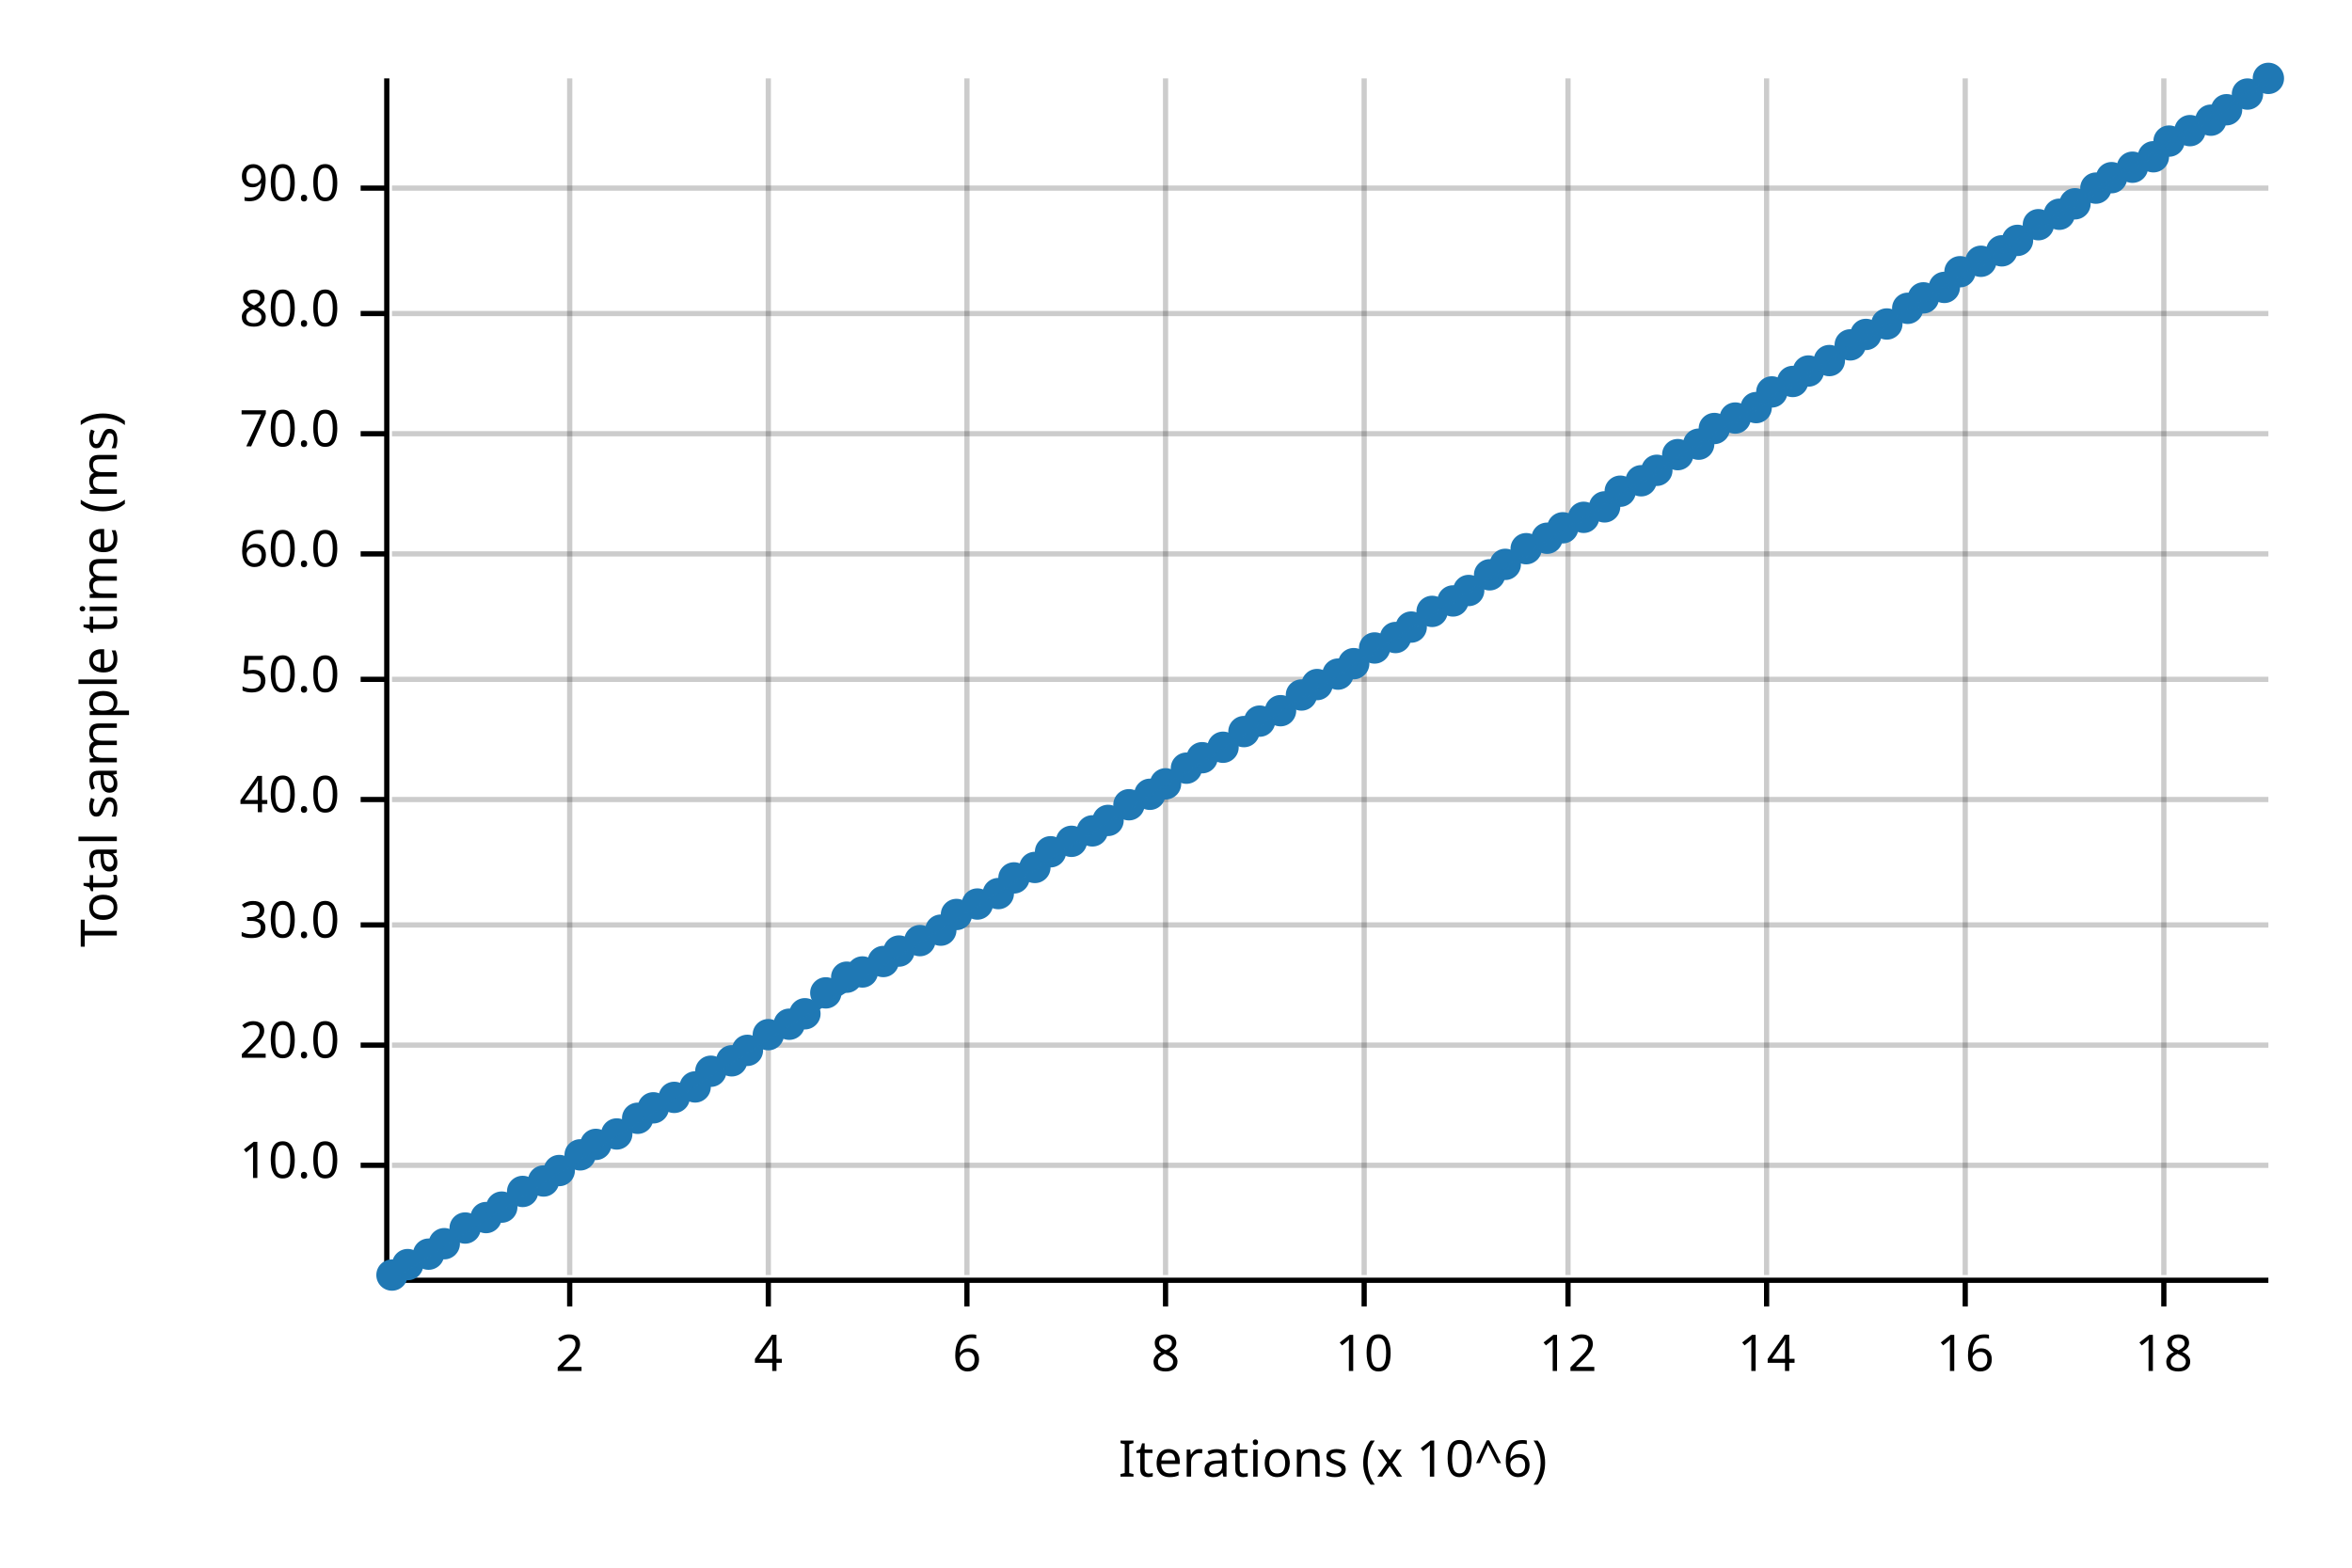
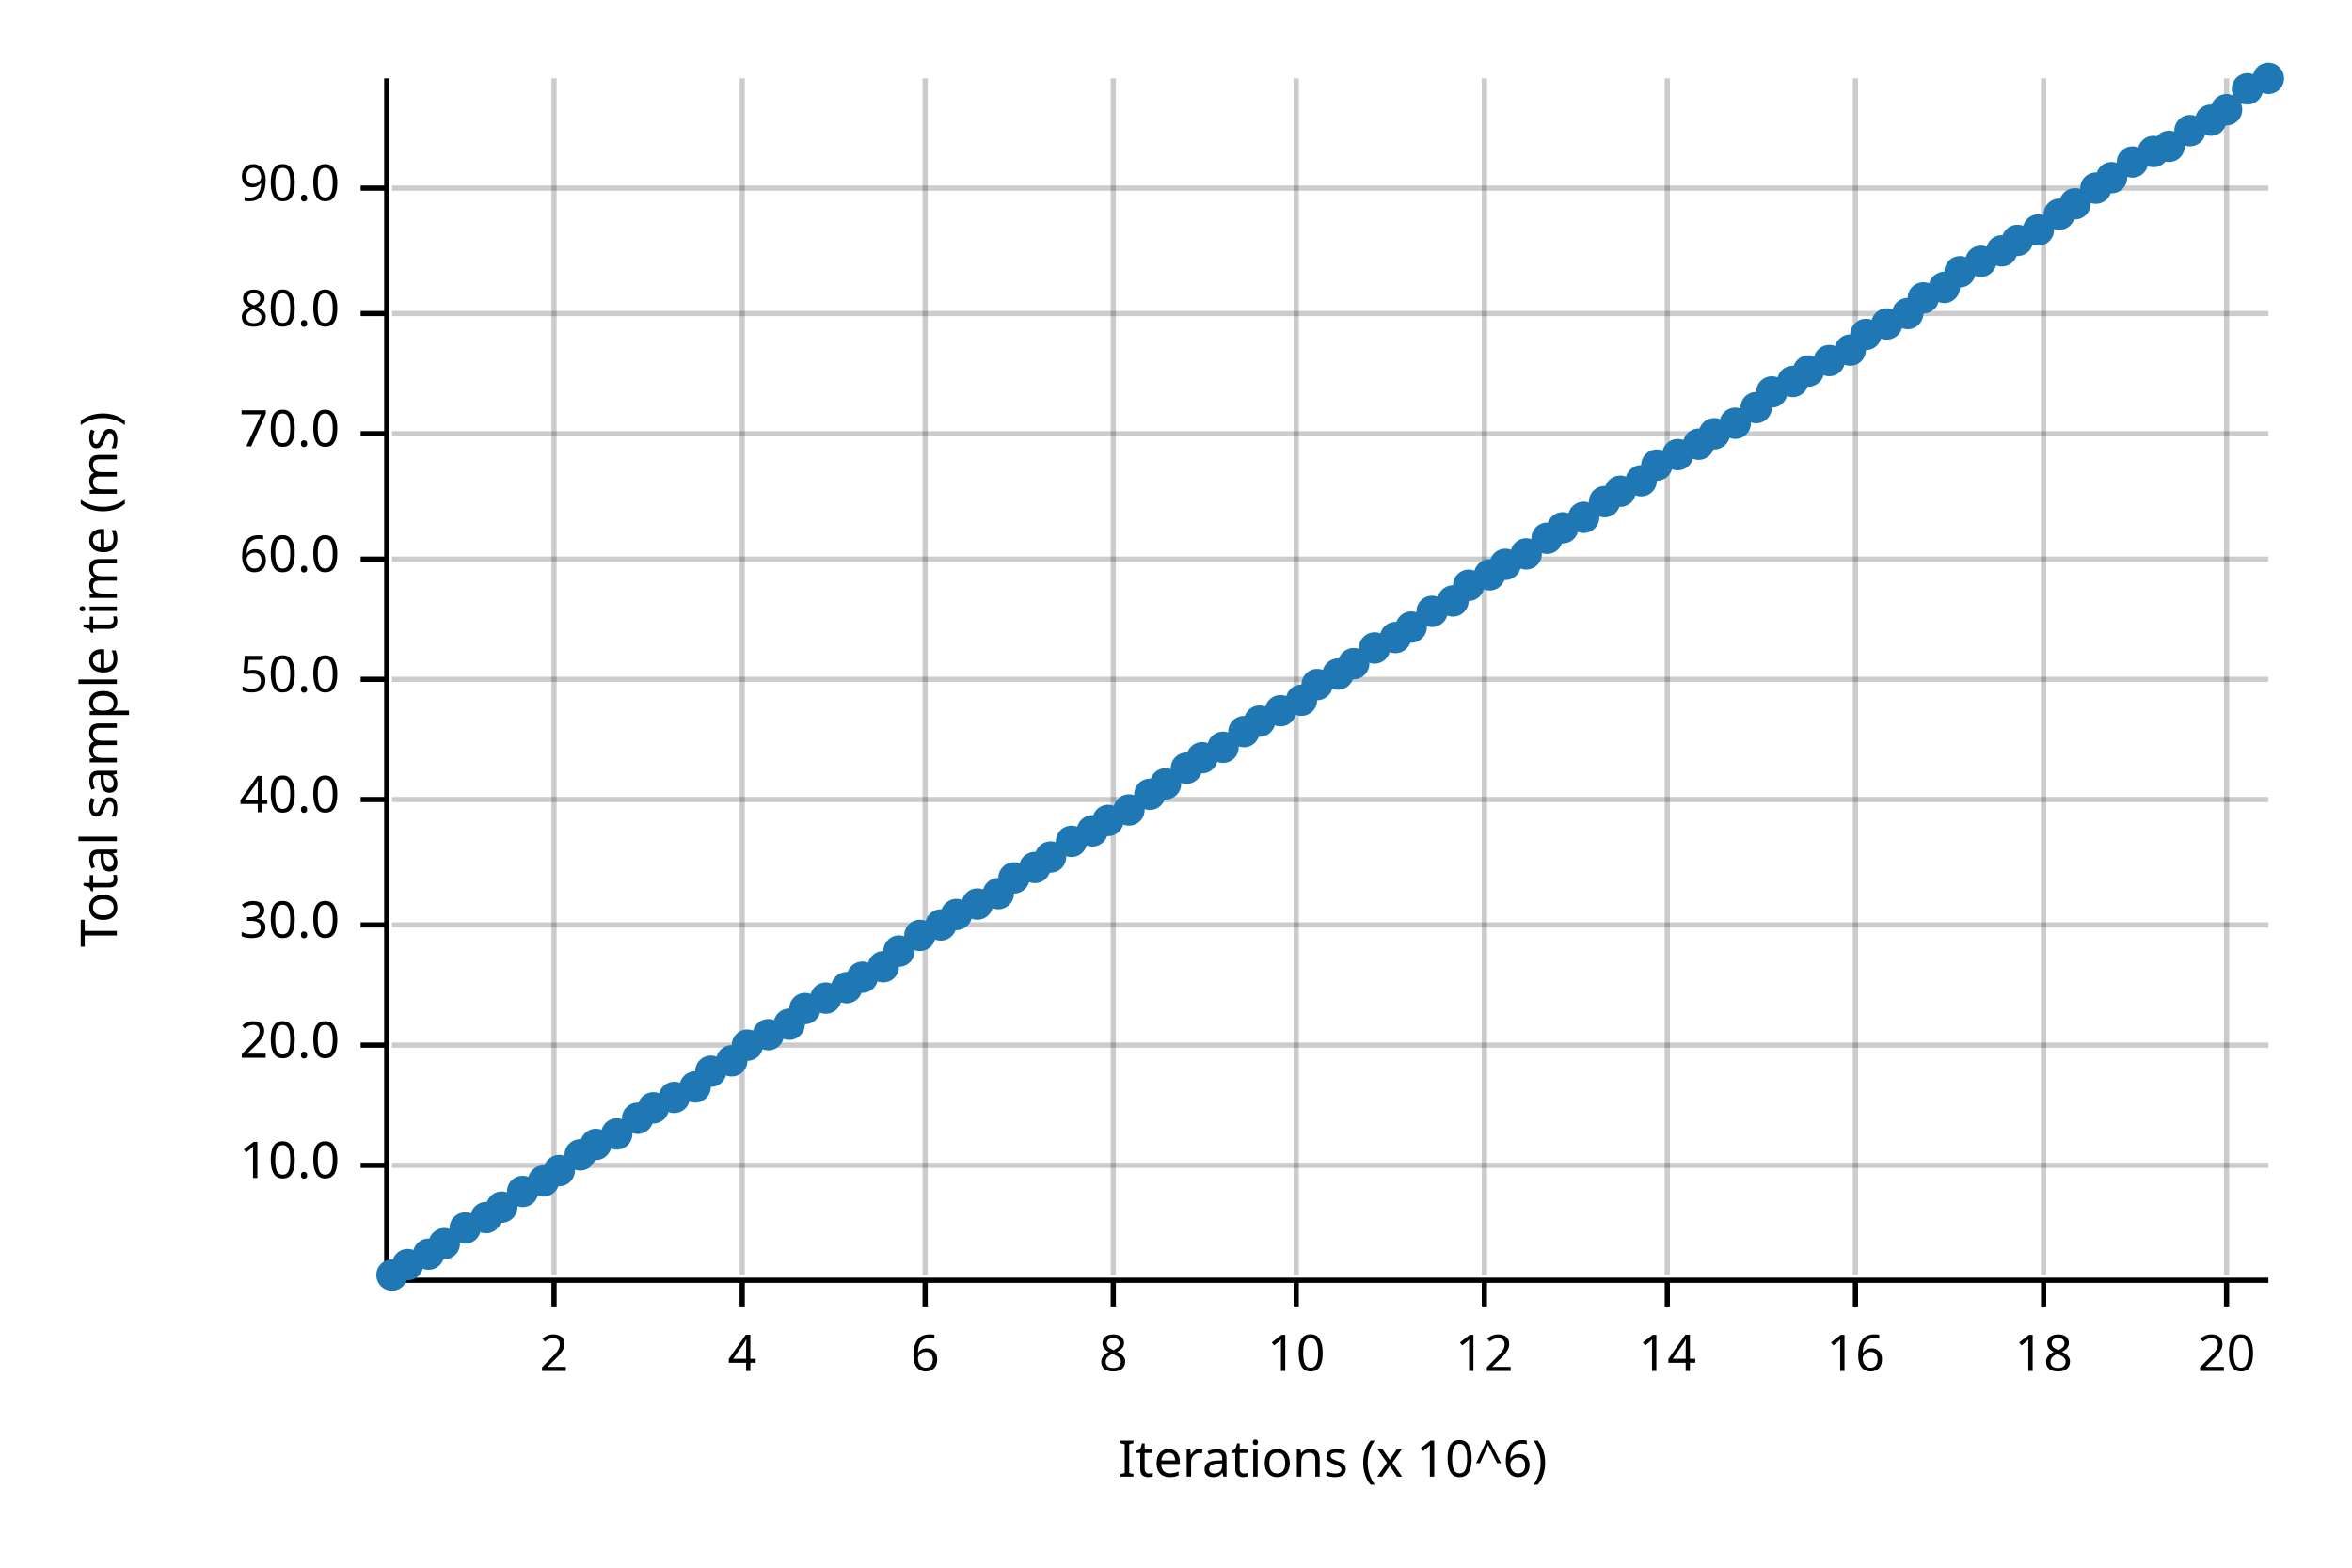
<svg xmlns="http://www.w3.org/2000/svg" width="450" height="300" viewBox="0 0 450 300">
  <text x="15" y="130" dy="0.76em" text-anchor="middle" font-family="sans-serif" font-size="9.677" opacity="1" fill="#000000" transform="rotate(270, 15, 130)">
Total sample time (ms)
</text>
  <text x="255" y="285" dy="-0.5ex" text-anchor="middle" font-family="sans-serif" font-size="9.677" opacity="1" fill="#000000">
Iterations (x 10^6)
</text>
-   <line opacity="0.2" stroke="#000000" stroke-width="1" x1="109" y1="244" x2="109" y2="15" />
-   <line opacity="0.2" stroke="#000000" stroke-width="1" x1="147" y1="244" x2="147" y2="15" />
-   <line opacity="0.2" stroke="#000000" stroke-width="1" x1="185" y1="244" x2="185" y2="15" />
-   <line opacity="0.2" stroke="#000000" stroke-width="1" x1="223" y1="244" x2="223" y2="15" />
-   <line opacity="0.2" stroke="#000000" stroke-width="1" x1="261" y1="244" x2="261" y2="15" />
-   <line opacity="0.2" stroke="#000000" stroke-width="1" x1="300" y1="244" x2="300" y2="15" />
-   <line opacity="0.2" stroke="#000000" stroke-width="1" x1="338" y1="244" x2="338" y2="15" />
-   <line opacity="0.2" stroke="#000000" stroke-width="1" x1="376" y1="244" x2="376" y2="15" />
-   <line opacity="0.2" stroke="#000000" stroke-width="1" x1="414" y1="244" x2="414" y2="15" />
+   <line opacity="0.2" stroke="#000000" stroke-width="1" x1="106" y1="244" x2="106" y2="15" />
+   <line opacity="0.2" stroke="#000000" stroke-width="1" x1="142" y1="244" x2="142" y2="15" />
+   <line opacity="0.2" stroke="#000000" stroke-width="1" x1="177" y1="244" x2="177" y2="15" />
+   <line opacity="0.2" stroke="#000000" stroke-width="1" x1="213" y1="244" x2="213" y2="15" />
+   <line opacity="0.2" stroke="#000000" stroke-width="1" x1="248" y1="244" x2="248" y2="15" />
+   <line opacity="0.2" stroke="#000000" stroke-width="1" x1="284" y1="244" x2="284" y2="15" />
+   <line opacity="0.2" stroke="#000000" stroke-width="1" x1="319" y1="244" x2="319" y2="15" />
+   <line opacity="0.2" stroke="#000000" stroke-width="1" x1="355" y1="244" x2="355" y2="15" />
+   <line opacity="0.2" stroke="#000000" stroke-width="1" x1="391" y1="244" x2="391" y2="15" />
+   <line opacity="0.2" stroke="#000000" stroke-width="1" x1="426" y1="244" x2="426" y2="15" />
  <line opacity="0.2" stroke="#000000" stroke-width="1" x1="75" y1="223" x2="434" y2="223" />
  <line opacity="0.2" stroke="#000000" stroke-width="1" x1="75" y1="200" x2="434" y2="200" />
  <line opacity="0.2" stroke="#000000" stroke-width="1" x1="75" y1="177" x2="434" y2="177" />
  <line opacity="0.2" stroke="#000000" stroke-width="1" x1="75" y1="153" x2="434" y2="153" />
  <line opacity="0.2" stroke="#000000" stroke-width="1" x1="75" y1="130" x2="434" y2="130" />
-   <line opacity="0.2" stroke="#000000" stroke-width="1" x1="75" y1="106" x2="434" y2="106" />
+   <line opacity="0.2" stroke="#000000" stroke-width="1" x1="75" y1="107" x2="434" y2="107" />
  <line opacity="0.2" stroke="#000000" stroke-width="1" x1="75" y1="83" x2="434" y2="83" />
  <line opacity="0.2" stroke="#000000" stroke-width="1" x1="75" y1="60" x2="434" y2="60" />
  <line opacity="0.2" stroke="#000000" stroke-width="1" x1="75" y1="36" x2="434" y2="36" />
  <polyline fill="none" opacity="1" stroke="#000000" stroke-width="1" points="74,15 74,244 " />
  <text x="65" y="223" dy="0.5ex" text-anchor="end" font-family="sans-serif" font-size="9.677" opacity="1" fill="#000000">
10.0
</text>
  <polyline fill="none" opacity="1" stroke="#000000" stroke-width="1" points="69,223 74,223 " />
  <text x="65" y="200" dy="0.5ex" text-anchor="end" font-family="sans-serif" font-size="9.677" opacity="1" fill="#000000">
20.0
</text>
  <polyline fill="none" opacity="1" stroke="#000000" stroke-width="1" points="69,200 74,200 " />
  <text x="65" y="177" dy="0.5ex" text-anchor="end" font-family="sans-serif" font-size="9.677" opacity="1" fill="#000000">
30.0
</text>
  <polyline fill="none" opacity="1" stroke="#000000" stroke-width="1" points="69,177 74,177 " />
  <text x="65" y="153" dy="0.5ex" text-anchor="end" font-family="sans-serif" font-size="9.677" opacity="1" fill="#000000">
40.0
</text>
  <polyline fill="none" opacity="1" stroke="#000000" stroke-width="1" points="69,153 74,153 " />
  <text x="65" y="130" dy="0.5ex" text-anchor="end" font-family="sans-serif" font-size="9.677" opacity="1" fill="#000000">
50.0
</text>
  <polyline fill="none" opacity="1" stroke="#000000" stroke-width="1" points="69,130 74,130 " />
-   <text x="65" y="106" dy="0.5ex" text-anchor="end" font-family="sans-serif" font-size="9.677" opacity="1" fill="#000000">
+   <text x="65" y="107" dy="0.5ex" text-anchor="end" font-family="sans-serif" font-size="9.677" opacity="1" fill="#000000">
60.0
</text>
-   <polyline fill="none" opacity="1" stroke="#000000" stroke-width="1" points="69,106 74,106 " />
+   <polyline fill="none" opacity="1" stroke="#000000" stroke-width="1" points="69,107 74,107 " />
  <text x="65" y="83" dy="0.5ex" text-anchor="end" font-family="sans-serif" font-size="9.677" opacity="1" fill="#000000">
70.0
</text>
  <polyline fill="none" opacity="1" stroke="#000000" stroke-width="1" points="69,83 74,83 " />
  <text x="65" y="60" dy="0.5ex" text-anchor="end" font-family="sans-serif" font-size="9.677" opacity="1" fill="#000000">
80.0
</text>
  <polyline fill="none" opacity="1" stroke="#000000" stroke-width="1" points="69,60 74,60 " />
  <text x="65" y="36" dy="0.5ex" text-anchor="end" font-family="sans-serif" font-size="9.677" opacity="1" fill="#000000">
90.0
</text>
  <polyline fill="none" opacity="1" stroke="#000000" stroke-width="1" points="69,36 74,36 " />
  <polyline fill="none" opacity="1" stroke="#000000" stroke-width="1" points="75,245 434,245 " />
-   <text x="109" y="255" dy="0.76em" text-anchor="middle" font-family="sans-serif" font-size="9.677" opacity="1" fill="#000000">
+   <text x="106" y="255" dy="0.76em" text-anchor="middle" font-family="sans-serif" font-size="9.677" opacity="1" fill="#000000">
2
</text>
-   <polyline fill="none" opacity="1" stroke="#000000" stroke-width="1" points="109,245 109,250 " />
-   <text x="147" y="255" dy="0.76em" text-anchor="middle" font-family="sans-serif" font-size="9.677" opacity="1" fill="#000000">
+   <polyline fill="none" opacity="1" stroke="#000000" stroke-width="1" points="106,245 106,250 " />
+   <text x="142" y="255" dy="0.76em" text-anchor="middle" font-family="sans-serif" font-size="9.677" opacity="1" fill="#000000">
4
</text>
-   <polyline fill="none" opacity="1" stroke="#000000" stroke-width="1" points="147,245 147,250 " />
-   <text x="185" y="255" dy="0.76em" text-anchor="middle" font-family="sans-serif" font-size="9.677" opacity="1" fill="#000000">
+   <polyline fill="none" opacity="1" stroke="#000000" stroke-width="1" points="142,245 142,250 " />
+   <text x="177" y="255" dy="0.76em" text-anchor="middle" font-family="sans-serif" font-size="9.677" opacity="1" fill="#000000">
6
</text>
-   <polyline fill="none" opacity="1" stroke="#000000" stroke-width="1" points="185,245 185,250 " />
-   <text x="223" y="255" dy="0.76em" text-anchor="middle" font-family="sans-serif" font-size="9.677" opacity="1" fill="#000000">
+   <polyline fill="none" opacity="1" stroke="#000000" stroke-width="1" points="177,245 177,250 " />
+   <text x="213" y="255" dy="0.76em" text-anchor="middle" font-family="sans-serif" font-size="9.677" opacity="1" fill="#000000">
8
</text>
-   <polyline fill="none" opacity="1" stroke="#000000" stroke-width="1" points="223,245 223,250 " />
-   <text x="261" y="255" dy="0.76em" text-anchor="middle" font-family="sans-serif" font-size="9.677" opacity="1" fill="#000000">
+   <polyline fill="none" opacity="1" stroke="#000000" stroke-width="1" points="213,245 213,250 " />
+   <text x="248" y="255" dy="0.76em" text-anchor="middle" font-family="sans-serif" font-size="9.677" opacity="1" fill="#000000">
10
</text>
-   <polyline fill="none" opacity="1" stroke="#000000" stroke-width="1" points="261,245 261,250 " />
-   <text x="300" y="255" dy="0.76em" text-anchor="middle" font-family="sans-serif" font-size="9.677" opacity="1" fill="#000000">
+   <polyline fill="none" opacity="1" stroke="#000000" stroke-width="1" points="248,245 248,250 " />
+   <text x="284" y="255" dy="0.76em" text-anchor="middle" font-family="sans-serif" font-size="9.677" opacity="1" fill="#000000">
12
</text>
-   <polyline fill="none" opacity="1" stroke="#000000" stroke-width="1" points="300,245 300,250 " />
-   <text x="338" y="255" dy="0.76em" text-anchor="middle" font-family="sans-serif" font-size="9.677" opacity="1" fill="#000000">
+   <polyline fill="none" opacity="1" stroke="#000000" stroke-width="1" points="284,245 284,250 " />
+   <text x="319" y="255" dy="0.76em" text-anchor="middle" font-family="sans-serif" font-size="9.677" opacity="1" fill="#000000">
14
</text>
-   <polyline fill="none" opacity="1" stroke="#000000" stroke-width="1" points="338,245 338,250 " />
-   <text x="376" y="255" dy="0.76em" text-anchor="middle" font-family="sans-serif" font-size="9.677" opacity="1" fill="#000000">
+   <polyline fill="none" opacity="1" stroke="#000000" stroke-width="1" points="319,245 319,250 " />
+   <text x="355" y="255" dy="0.76em" text-anchor="middle" font-family="sans-serif" font-size="9.677" opacity="1" fill="#000000">
16
</text>
-   <polyline fill="none" opacity="1" stroke="#000000" stroke-width="1" points="376,245 376,250 " />
-   <text x="414" y="255" dy="0.76em" text-anchor="middle" font-family="sans-serif" font-size="9.677" opacity="1" fill="#000000">
+   <polyline fill="none" opacity="1" stroke="#000000" stroke-width="1" points="355,245 355,250 " />
+   <text x="391" y="255" dy="0.76em" text-anchor="middle" font-family="sans-serif" font-size="9.677" opacity="1" fill="#000000">
18
</text>
-   <polyline fill="none" opacity="1" stroke="#000000" stroke-width="1" points="414,245 414,250 " />
+   <polyline fill="none" opacity="1" stroke="#000000" stroke-width="1" points="391,245 391,250 " />
+   <text x="426" y="255" dy="0.76em" text-anchor="middle" font-family="sans-serif" font-size="9.677" opacity="1" fill="#000000">
+ 20
+ </text>
+   <polyline fill="none" opacity="1" stroke="#000000" stroke-width="1" points="426,245 426,250 " />
  <circle cx="75" cy="244" r="3" opacity="1" fill="#1F78B4" stroke="none" stroke-width="1" />
  <circle cx="78" cy="242" r="3" opacity="1" fill="#1F78B4" stroke="none" stroke-width="1" />
  <circle cx="82" cy="240" r="3" opacity="1" fill="#1F78B4" stroke="none" stroke-width="1" />
  <circle cx="85" cy="238" r="3" opacity="1" fill="#1F78B4" stroke="none" stroke-width="1" />
  <circle cx="89" cy="235" r="3" opacity="1" fill="#1F78B4" stroke="none" stroke-width="1" />
  <circle cx="93" cy="233" r="3" opacity="1" fill="#1F78B4" stroke="none" stroke-width="1" />
  <circle cx="96" cy="231" r="3" opacity="1" fill="#1F78B4" stroke="none" stroke-width="1" />
  <circle cx="100" cy="228" r="3" opacity="1" fill="#1F78B4" stroke="none" stroke-width="1" />
  <circle cx="104" cy="226" r="3" opacity="1" fill="#1F78B4" stroke="none" stroke-width="1" />
  <circle cx="107" cy="224" r="3" opacity="1" fill="#1F78B4" stroke="none" stroke-width="1" />
  <circle cx="111" cy="221" r="3" opacity="1" fill="#1F78B4" stroke="none" stroke-width="1" />
  <circle cx="114" cy="219" r="3" opacity="1" fill="#1F78B4" stroke="none" stroke-width="1" />
  <circle cx="118" cy="217" r="3" opacity="1" fill="#1F78B4" stroke="none" stroke-width="1" />
  <circle cx="122" cy="214" r="3" opacity="1" fill="#1F78B4" stroke="none" stroke-width="1" />
  <circle cx="125" cy="212" r="3" opacity="1" fill="#1F78B4" stroke="none" stroke-width="1" />
  <circle cx="129" cy="210" r="3" opacity="1" fill="#1F78B4" stroke="none" stroke-width="1" />
  <circle cx="133" cy="208" r="3" opacity="1" fill="#1F78B4" stroke="none" stroke-width="1" />
  <circle cx="136" cy="205" r="3" opacity="1" fill="#1F78B4" stroke="none" stroke-width="1" />
  <circle cx="140" cy="203" r="3" opacity="1" fill="#1F78B4" stroke="none" stroke-width="1" />
-   <circle cx="143" cy="201" r="3" opacity="1" fill="#1F78B4" stroke="none" stroke-width="1" />
+   <circle cx="143" cy="200" r="3" opacity="1" fill="#1F78B4" stroke="none" stroke-width="1" />
  <circle cx="147" cy="198" r="3" opacity="1" fill="#1F78B4" stroke="none" stroke-width="1" />
  <circle cx="151" cy="196" r="3" opacity="1" fill="#1F78B4" stroke="none" stroke-width="1" />
-   <circle cx="154" cy="194" r="3" opacity="1" fill="#1F78B4" stroke="none" stroke-width="1" />
-   <circle cx="158" cy="190" r="3" opacity="1" fill="#1F78B4" stroke="none" stroke-width="1" />
-   <circle cx="162" cy="187" r="3" opacity="1" fill="#1F78B4" stroke="none" stroke-width="1" />
-   <circle cx="165" cy="186" r="3" opacity="1" fill="#1F78B4" stroke="none" stroke-width="1" />
-   <circle cx="169" cy="184" r="3" opacity="1" fill="#1F78B4" stroke="none" stroke-width="1" />
+   <circle cx="154" cy="193" r="3" opacity="1" fill="#1F78B4" stroke="none" stroke-width="1" />
+   <circle cx="158" cy="191" r="3" opacity="1" fill="#1F78B4" stroke="none" stroke-width="1" />
+   <circle cx="162" cy="189" r="3" opacity="1" fill="#1F78B4" stroke="none" stroke-width="1" />
+   <circle cx="165" cy="187" r="3" opacity="1" fill="#1F78B4" stroke="none" stroke-width="1" />
+   <circle cx="169" cy="185" r="3" opacity="1" fill="#1F78B4" stroke="none" stroke-width="1" />
  <circle cx="172" cy="182" r="3" opacity="1" fill="#1F78B4" stroke="none" stroke-width="1" />
-   <circle cx="176" cy="180" r="3" opacity="1" fill="#1F78B4" stroke="none" stroke-width="1" />
-   <circle cx="180" cy="178" r="3" opacity="1" fill="#1F78B4" stroke="none" stroke-width="1" />
+   <circle cx="176" cy="179" r="3" opacity="1" fill="#1F78B4" stroke="none" stroke-width="1" />
+   <circle cx="180" cy="177" r="3" opacity="1" fill="#1F78B4" stroke="none" stroke-width="1" />
  <circle cx="183" cy="175" r="3" opacity="1" fill="#1F78B4" stroke="none" stroke-width="1" />
  <circle cx="187" cy="173" r="3" opacity="1" fill="#1F78B4" stroke="none" stroke-width="1" />
  <circle cx="191" cy="171" r="3" opacity="1" fill="#1F78B4" stroke="none" stroke-width="1" />
  <circle cx="194" cy="168" r="3" opacity="1" fill="#1F78B4" stroke="none" stroke-width="1" />
  <circle cx="198" cy="166" r="3" opacity="1" fill="#1F78B4" stroke="none" stroke-width="1" />
-   <circle cx="201" cy="163" r="3" opacity="1" fill="#1F78B4" stroke="none" stroke-width="1" />
+   <circle cx="201" cy="164" r="3" opacity="1" fill="#1F78B4" stroke="none" stroke-width="1" />
  <circle cx="205" cy="161" r="3" opacity="1" fill="#1F78B4" stroke="none" stroke-width="1" />
  <circle cx="209" cy="159" r="3" opacity="1" fill="#1F78B4" stroke="none" stroke-width="1" />
  <circle cx="212" cy="157" r="3" opacity="1" fill="#1F78B4" stroke="none" stroke-width="1" />
-   <circle cx="216" cy="154" r="3" opacity="1" fill="#1F78B4" stroke="none" stroke-width="1" />
+   <circle cx="216" cy="155" r="3" opacity="1" fill="#1F78B4" stroke="none" stroke-width="1" />
  <circle cx="220" cy="152" r="3" opacity="1" fill="#1F78B4" stroke="none" stroke-width="1" />
  <circle cx="223" cy="150" r="3" opacity="1" fill="#1F78B4" stroke="none" stroke-width="1" />
  <circle cx="227" cy="147" r="3" opacity="1" fill="#1F78B4" stroke="none" stroke-width="1" />
  <circle cx="230" cy="145" r="3" opacity="1" fill="#1F78B4" stroke="none" stroke-width="1" />
  <circle cx="234" cy="143" r="3" opacity="1" fill="#1F78B4" stroke="none" stroke-width="1" />
  <circle cx="238" cy="140" r="3" opacity="1" fill="#1F78B4" stroke="none" stroke-width="1" />
  <circle cx="241" cy="138" r="3" opacity="1" fill="#1F78B4" stroke="none" stroke-width="1" />
  <circle cx="245" cy="136" r="3" opacity="1" fill="#1F78B4" stroke="none" stroke-width="1" />
-   <circle cx="249" cy="133" r="3" opacity="1" fill="#1F78B4" stroke="none" stroke-width="1" />
+   <circle cx="249" cy="134" r="3" opacity="1" fill="#1F78B4" stroke="none" stroke-width="1" />
  <circle cx="252" cy="131" r="3" opacity="1" fill="#1F78B4" stroke="none" stroke-width="1" />
  <circle cx="256" cy="129" r="3" opacity="1" fill="#1F78B4" stroke="none" stroke-width="1" />
  <circle cx="259" cy="127" r="3" opacity="1" fill="#1F78B4" stroke="none" stroke-width="1" />
  <circle cx="263" cy="124" r="3" opacity="1" fill="#1F78B4" stroke="none" stroke-width="1" />
  <circle cx="267" cy="122" r="3" opacity="1" fill="#1F78B4" stroke="none" stroke-width="1" />
  <circle cx="270" cy="120" r="3" opacity="1" fill="#1F78B4" stroke="none" stroke-width="1" />
  <circle cx="274" cy="117" r="3" opacity="1" fill="#1F78B4" stroke="none" stroke-width="1" />
  <circle cx="278" cy="115" r="3" opacity="1" fill="#1F78B4" stroke="none" stroke-width="1" />
-   <circle cx="281" cy="113" r="3" opacity="1" fill="#1F78B4" stroke="none" stroke-width="1" />
+   <circle cx="281" cy="112" r="3" opacity="1" fill="#1F78B4" stroke="none" stroke-width="1" />
  <circle cx="285" cy="110" r="3" opacity="1" fill="#1F78B4" stroke="none" stroke-width="1" />
  <circle cx="288" cy="108" r="3" opacity="1" fill="#1F78B4" stroke="none" stroke-width="1" />
-   <circle cx="292" cy="105" r="3" opacity="1" fill="#1F78B4" stroke="none" stroke-width="1" />
+   <circle cx="292" cy="106" r="3" opacity="1" fill="#1F78B4" stroke="none" stroke-width="1" />
  <circle cx="296" cy="103" r="3" opacity="1" fill="#1F78B4" stroke="none" stroke-width="1" />
  <circle cx="299" cy="101" r="3" opacity="1" fill="#1F78B4" stroke="none" stroke-width="1" />
  <circle cx="303" cy="99" r="3" opacity="1" fill="#1F78B4" stroke="none" stroke-width="1" />
-   <circle cx="307" cy="97" r="3" opacity="1" fill="#1F78B4" stroke="none" stroke-width="1" />
+   <circle cx="307" cy="96" r="3" opacity="1" fill="#1F78B4" stroke="none" stroke-width="1" />
  <circle cx="310" cy="94" r="3" opacity="1" fill="#1F78B4" stroke="none" stroke-width="1" />
  <circle cx="314" cy="92" r="3" opacity="1" fill="#1F78B4" stroke="none" stroke-width="1" />
-   <circle cx="317" cy="90" r="3" opacity="1" fill="#1F78B4" stroke="none" stroke-width="1" />
+   <circle cx="317" cy="89" r="3" opacity="1" fill="#1F78B4" stroke="none" stroke-width="1" />
  <circle cx="321" cy="87" r="3" opacity="1" fill="#1F78B4" stroke="none" stroke-width="1" />
  <circle cx="325" cy="85" r="3" opacity="1" fill="#1F78B4" stroke="none" stroke-width="1" />
-   <circle cx="328" cy="82" r="3" opacity="1" fill="#1F78B4" stroke="none" stroke-width="1" />
-   <circle cx="332" cy="80" r="3" opacity="1" fill="#1F78B4" stroke="none" stroke-width="1" />
+   <circle cx="328" cy="83" r="3" opacity="1" fill="#1F78B4" stroke="none" stroke-width="1" />
+   <circle cx="332" cy="81" r="3" opacity="1" fill="#1F78B4" stroke="none" stroke-width="1" />
  <circle cx="336" cy="78" r="3" opacity="1" fill="#1F78B4" stroke="none" stroke-width="1" />
  <circle cx="339" cy="75" r="3" opacity="1" fill="#1F78B4" stroke="none" stroke-width="1" />
  <circle cx="343" cy="73" r="3" opacity="1" fill="#1F78B4" stroke="none" stroke-width="1" />
  <circle cx="346" cy="71" r="3" opacity="1" fill="#1F78B4" stroke="none" stroke-width="1" />
  <circle cx="350" cy="69" r="3" opacity="1" fill="#1F78B4" stroke="none" stroke-width="1" />
-   <circle cx="354" cy="66" r="3" opacity="1" fill="#1F78B4" stroke="none" stroke-width="1" />
+   <circle cx="354" cy="67" r="3" opacity="1" fill="#1F78B4" stroke="none" stroke-width="1" />
  <circle cx="357" cy="64" r="3" opacity="1" fill="#1F78B4" stroke="none" stroke-width="1" />
  <circle cx="361" cy="62" r="3" opacity="1" fill="#1F78B4" stroke="none" stroke-width="1" />
-   <circle cx="365" cy="59" r="3" opacity="1" fill="#1F78B4" stroke="none" stroke-width="1" />
+   <circle cx="365" cy="60" r="3" opacity="1" fill="#1F78B4" stroke="none" stroke-width="1" />
  <circle cx="368" cy="57" r="3" opacity="1" fill="#1F78B4" stroke="none" stroke-width="1" />
  <circle cx="372" cy="55" r="3" opacity="1" fill="#1F78B4" stroke="none" stroke-width="1" />
  <circle cx="375" cy="52" r="3" opacity="1" fill="#1F78B4" stroke="none" stroke-width="1" />
  <circle cx="379" cy="50" r="3" opacity="1" fill="#1F78B4" stroke="none" stroke-width="1" />
  <circle cx="383" cy="48" r="3" opacity="1" fill="#1F78B4" stroke="none" stroke-width="1" />
  <circle cx="386" cy="46" r="3" opacity="1" fill="#1F78B4" stroke="none" stroke-width="1" />
-   <circle cx="390" cy="43" r="3" opacity="1" fill="#1F78B4" stroke="none" stroke-width="1" />
+   <circle cx="390" cy="44" r="3" opacity="1" fill="#1F78B4" stroke="none" stroke-width="1" />
  <circle cx="394" cy="41" r="3" opacity="1" fill="#1F78B4" stroke="none" stroke-width="1" />
  <circle cx="397" cy="39" r="3" opacity="1" fill="#1F78B4" stroke="none" stroke-width="1" />
  <circle cx="401" cy="36" r="3" opacity="1" fill="#1F78B4" stroke="none" stroke-width="1" />
  <circle cx="404" cy="34" r="3" opacity="1" fill="#1F78B4" stroke="none" stroke-width="1" />
-   <circle cx="408" cy="32" r="3" opacity="1" fill="#1F78B4" stroke="none" stroke-width="1" />
-   <circle cx="412" cy="30" r="3" opacity="1" fill="#1F78B4" stroke="none" stroke-width="1" />
-   <circle cx="415" cy="27" r="3" opacity="1" fill="#1F78B4" stroke="none" stroke-width="1" />
+   <circle cx="408" cy="31" r="3" opacity="1" fill="#1F78B4" stroke="none" stroke-width="1" />
+   <circle cx="412" cy="29" r="3" opacity="1" fill="#1F78B4" stroke="none" stroke-width="1" />
+   <circle cx="415" cy="28" r="3" opacity="1" fill="#1F78B4" stroke="none" stroke-width="1" />
  <circle cx="419" cy="25" r="3" opacity="1" fill="#1F78B4" stroke="none" stroke-width="1" />
  <circle cx="423" cy="23" r="3" opacity="1" fill="#1F78B4" stroke="none" stroke-width="1" />
  <circle cx="426" cy="21" r="3" opacity="1" fill="#1F78B4" stroke="none" stroke-width="1" />
-   <circle cx="430" cy="18" r="3" opacity="1" fill="#1F78B4" stroke="none" stroke-width="1" />
+   <circle cx="430" cy="17" r="3" opacity="1" fill="#1F78B4" stroke="none" stroke-width="1" />
  <circle cx="434" cy="15" r="3" opacity="1" fill="#1F78B4" stroke="none" stroke-width="1" />
-   <polyline fill="none" opacity="1" stroke="#1F78B4" stroke-width="1" points="75,245 434,15 " />
+   <polyline fill="none" opacity="1" stroke="#1F78B4" stroke-width="1" points="75,245 434,16 " />
  <polygon opacity="0.25" fill="#1F78B4" points="75,245 434,16 434,15 " />
</svg>
